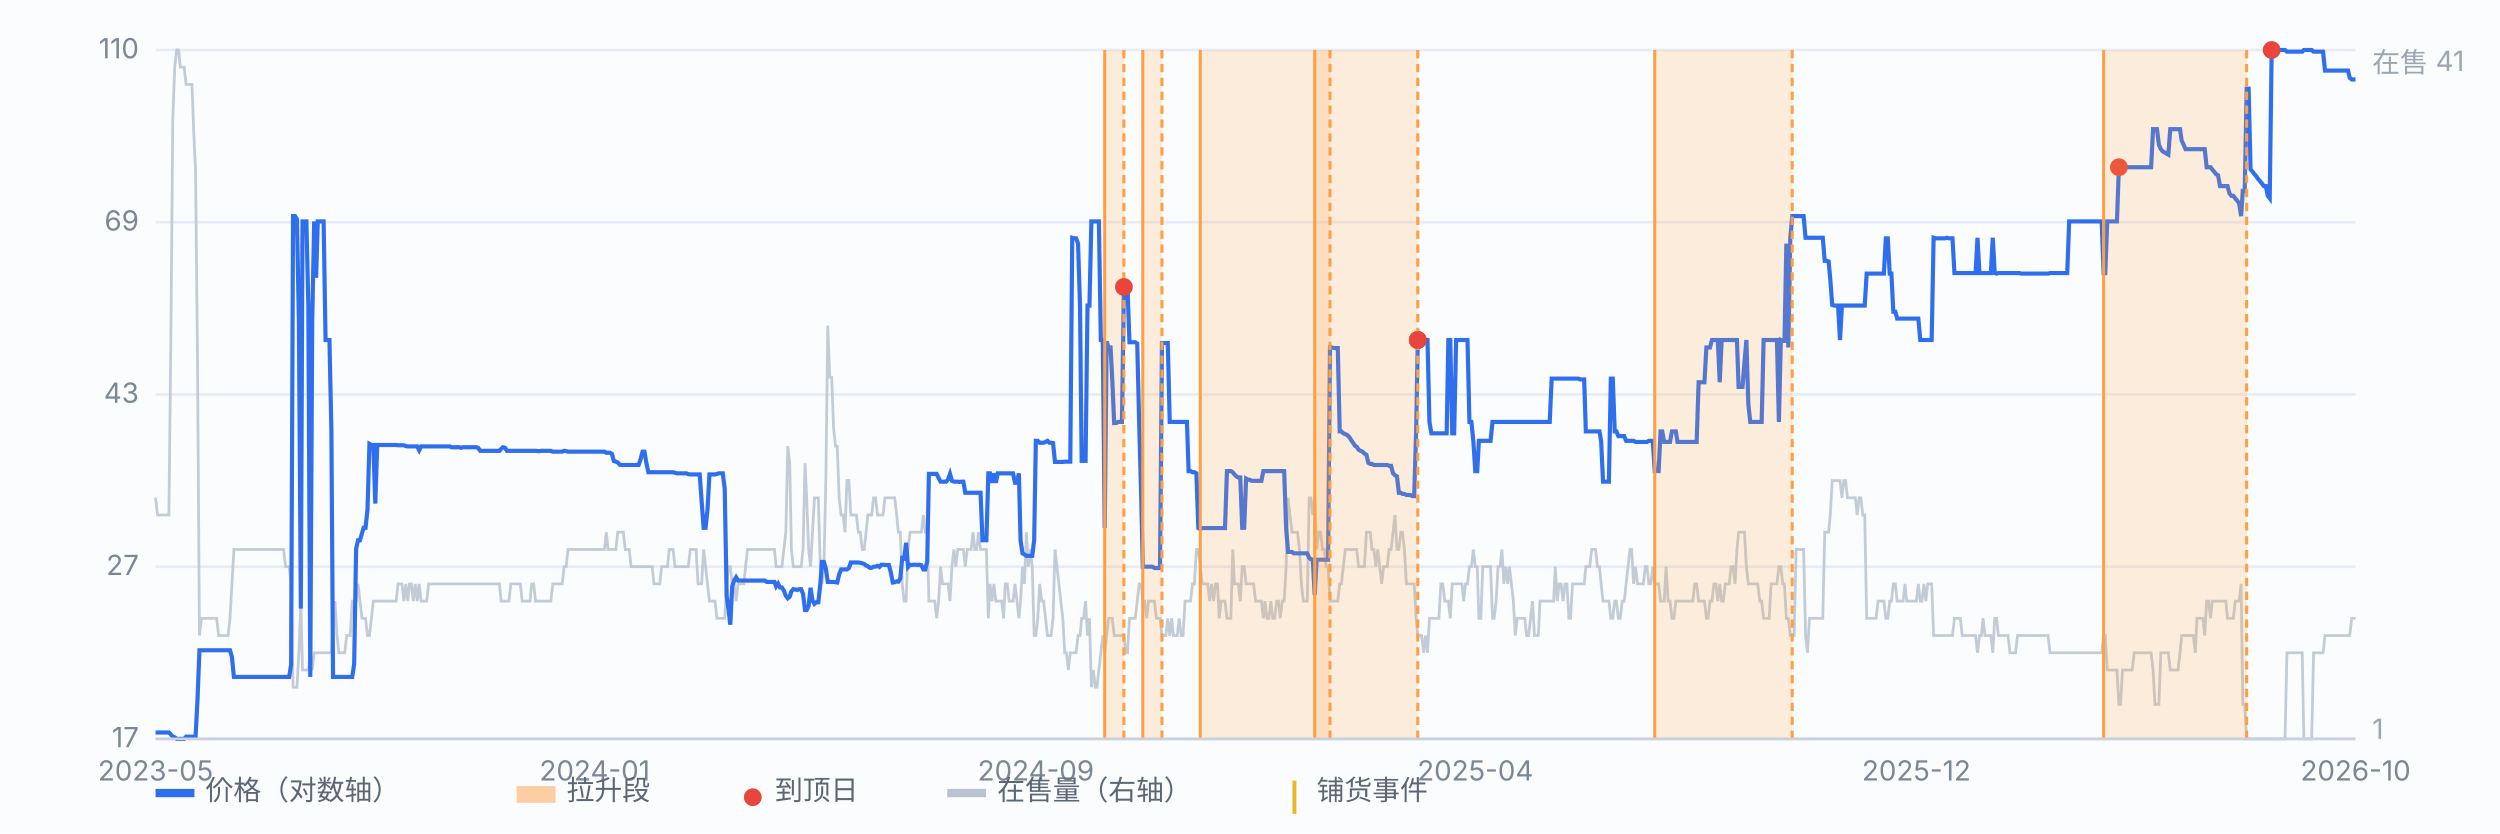
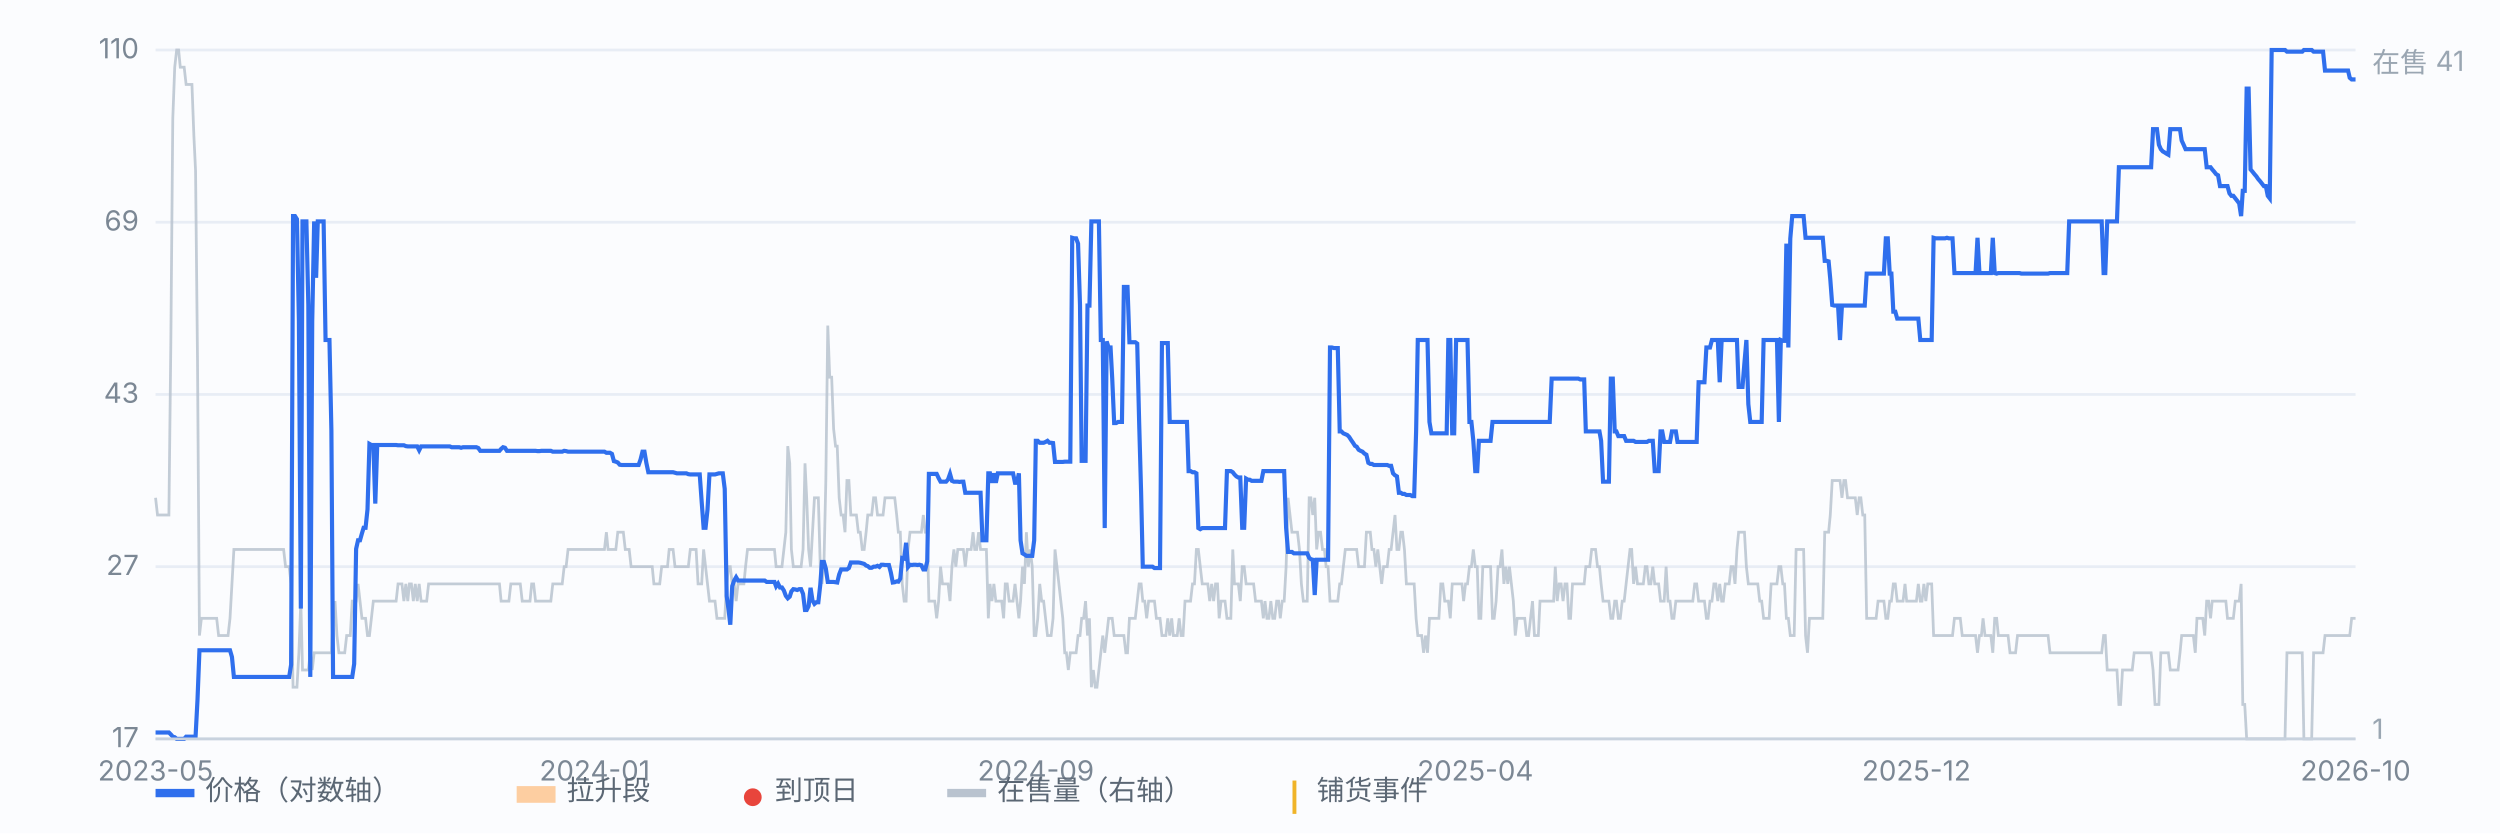
<svg xmlns="http://www.w3.org/2000/svg" viewBox="0 0 900 300" preserveAspectRatio="xMidYMid meet" style="width:100%;max-width:900px;height:auto;display:block" font-family="-apple-system,Segoe UI,Microsoft YaHei,sans-serif" font-size="10">
  <rect x="0" y="0" width="900" height="300" fill="#fbfcfe" />
  <line x1="56" y1="266.0" x2="848" y2="266.0" stroke="#e8edf5" stroke-width="1" />
  <text x="50" y="269.0" text-anchor="end" fill="#7b8794">17</text>
  <line x1="56" y1="204.0" x2="848" y2="204.0" stroke="#e8edf5" stroke-width="1" />
  <text x="50" y="207.0" text-anchor="end" fill="#7b8794">27</text>
  <line x1="56" y1="142.0" x2="848" y2="142.0" stroke="#e8edf5" stroke-width="1" />
  <text x="50" y="145.0" text-anchor="end" fill="#7b8794">43</text>
  <line x1="56" y1="80.0" x2="848" y2="80.0" stroke="#e8edf5" stroke-width="1" />
  <text x="50" y="83.0" text-anchor="end" fill="#7b8794">69</text>
  <line x1="56" y1="18.0" x2="848" y2="18.0" stroke="#e8edf5" stroke-width="1" />
  <text x="50" y="21.0" text-anchor="end" fill="#7b8794">110</text>
  <path d="M56.0 179.2 L56.7 185.4 L57.4 185.4 L58.1 185.4 L58.8 185.4 L59.4 185.4 L60.1 185.4 L60.8 185.4 L61.5 123.4 L62.2 42.8 L62.9 24.2 L63.6 18.0 L64.3 18.0 L64.9 24.2 L65.6 24.2 L66.3 24.2 L67.0 30.4 L67.7 30.4 L68.4 30.4 L69.1 30.4 L69.8 49.0 L70.4 61.4 L71.1 129.6 L71.8 228.8 L72.5 222.6 L73.2 222.6 L73.9 222.6 L74.6 222.6 L75.3 222.6 L75.9 222.6 L76.6 222.6 L77.3 222.6 L78.0 222.6 L78.7 228.8 L79.4 228.8 L80.1 228.8 L80.8 228.8 L81.4 228.8 L82.1 228.8 L82.8 222.6 L83.5 210.2 L84.2 197.8 L84.9 197.8 L85.6 197.8 L86.3 197.8 L86.9 197.8 L87.6 197.8 L88.3 197.8 L89.0 197.8 L89.7 197.8 L90.4 197.8 L91.1 197.8 L91.8 197.8 L92.4 197.8 L93.1 197.8 L93.8 197.8 L94.5 197.8 L95.2 197.8 L95.9 197.8 L96.6 197.8 L97.3 197.8 L97.9 197.8 L98.6 197.8 L99.3 197.8 L100.0 197.8 L100.7 197.8 L101.4 197.8 L102.1 197.8 L102.8 204.0 L103.4 204.0 L104.1 204.0 L104.8 210.2 L105.5 247.4 L106.2 247.4 L106.9 247.4 L107.6 235.0 L108.3 216.4 L108.9 241.2 L109.6 241.2 L110.3 241.2 L111.0 241.2 L111.7 235.0 L112.4 241.2 L113.1 235.0 L113.8 235.0 L114.4 235.0 L115.1 235.0 L115.8 235.0 L116.5 235.0 L117.2 235.0 L117.9 235.0 L118.6 235.0 L119.3 235.0 L119.9 222.6 L120.6 216.4 L121.3 228.8 L122.0 235.0 L122.7 235.0 L123.4 235.0 L124.1 235.0 L124.8 228.8 L125.4 228.8 L126.1 228.8 L126.8 216.4 L127.5 216.4 L128.2 216.4 L128.9 210.2 L129.6 216.4 L130.3 222.6 L130.9 222.6 L131.6 222.6 L132.3 228.8 L133.0 228.8 L133.7 222.6 L134.4 216.4 L135.1 216.4 L135.8 216.4 L136.4 216.4 L137.1 216.4 L137.8 216.4 L138.5 216.4 L139.2 216.4 L139.9 216.4 L140.6 216.4 L141.3 216.4 L141.9 216.4 L142.6 216.4 L143.3 210.2 L144.0 210.2 L144.7 210.2 L145.4 216.4 L146.1 210.2 L146.8 216.4 L147.4 210.2 L148.1 210.2 L148.8 216.4 L149.5 210.2 L150.2 216.4 L150.9 210.2 L151.6 216.4 L152.3 216.4 L152.9 216.4 L153.6 216.4 L154.3 210.2 L155.0 210.2 L155.7 210.2 L156.4 210.2 L157.1 210.2 L157.8 210.2 L158.4 210.2 L159.1 210.2 L159.8 210.2 L160.5 210.2 L161.2 210.2 L161.9 210.2 L162.6 210.2 L163.3 210.2 L163.9 210.2 L164.6 210.2 L165.3 210.2 L166.0 210.2 L166.7 210.2 L167.4 210.2 L168.1 210.2 L168.8 210.2 L169.4 210.2 L170.1 210.2 L170.8 210.2 L171.5 210.2 L172.2 210.2 L172.9 210.2 L173.6 210.2 L174.3 210.2 L174.9 210.2 L175.6 210.2 L176.3 210.2 L177.0 210.2 L177.7 210.2 L178.4 210.2 L179.1 210.2 L179.8 210.2 L180.4 216.4 L181.1 216.4 L181.8 216.4 L182.5 216.4 L183.2 216.4 L183.9 210.2 L184.6 210.2 L185.3 210.2 L185.9 210.2 L186.6 210.2 L187.3 210.2 L188.0 216.4 L188.7 216.4 L189.4 216.4 L190.1 216.4 L190.8 216.4 L191.4 210.2 L192.1 210.2 L192.8 216.4 L193.5 216.4 L194.2 216.4 L194.9 216.4 L195.6 216.4 L196.3 216.4 L196.9 216.4 L197.6 216.4 L198.3 216.4 L199.0 210.2 L199.7 210.2 L200.4 210.2 L201.1 210.2 L201.8 210.2 L202.4 210.2 L203.1 204.0 L203.8 204.0 L204.5 197.8 L205.2 197.8 L205.9 197.8 L206.6 197.8 L207.3 197.8 L207.9 197.8 L208.6 197.8 L209.3 197.8 L210.0 197.8 L210.7 197.8 L211.4 197.8 L212.1 197.8 L212.8 197.8 L213.4 197.8 L214.1 197.8 L214.8 197.8 L215.5 197.8 L216.2 197.8 L216.9 197.8 L217.6 197.8 L218.3 191.6 L218.9 197.8 L219.6 197.8 L220.3 197.8 L221.0 197.8 L221.7 197.8 L222.4 191.6 L223.1 191.6 L223.8 191.6 L224.4 191.6 L225.1 197.8 L225.8 197.8 L226.5 197.8 L227.2 204.0 L227.9 204.0 L228.6 204.0 L229.3 204.0 L229.9 204.0 L230.6 204.0 L231.3 204.0 L232.0 204.0 L232.7 204.0 L233.4 204.0 L234.1 204.0 L234.8 204.0 L235.4 210.2 L236.1 210.2 L236.8 210.2 L237.5 210.2 L238.2 204.0 L238.9 204.0 L239.6 204.0 L240.3 204.0 L240.9 197.8 L241.6 197.8 L242.3 197.8 L243.0 204.0 L243.7 204.0 L244.4 204.0 L245.1 204.0 L245.8 204.0 L246.4 204.0 L247.1 204.0 L247.8 204.0 L248.5 197.8 L249.2 197.8 L249.9 197.8 L250.6 197.8 L251.3 210.2 L251.9 210.2 L252.6 210.2 L253.3 197.8 L254.0 204.0 L254.7 210.2 L255.4 216.4 L256.1 216.4 L256.8 216.4 L257.4 216.4 L258.1 222.6 L258.8 222.6 L259.5 222.6 L260.2 222.6 L260.9 222.6 L261.6 210.2 L262.3 204.0 L262.9 204.0 L263.6 210.2 L264.3 210.2 L265.0 216.4 L265.7 210.2 L266.4 210.2 L267.1 210.2 L267.8 210.2 L268.4 204.0 L269.1 197.8 L269.8 197.8 L270.5 197.8 L271.2 197.8 L271.9 197.8 L272.6 197.8 L273.3 197.8 L273.9 197.8 L274.6 197.8 L275.3 197.8 L276.0 197.8 L276.7 197.8 L277.4 197.8 L278.1 197.8 L278.8 197.8 L279.4 204.0 L280.1 204.0 L280.8 204.0 L281.5 204.0 L282.2 197.8 L282.9 191.6 L283.6 160.6 L284.3 166.8 L284.9 197.8 L285.6 204.0 L286.3 204.0 L287.0 204.0 L287.7 204.0 L288.4 204.0 L289.1 197.8 L289.8 166.8 L290.4 179.2 L291.1 197.8 L291.8 204.0 L292.5 191.6 L293.2 179.2 L293.9 179.2 L294.6 179.2 L295.3 204.0 L295.9 210.2 L296.6 204.0 L297.3 173.0 L298.0 117.2 L298.7 135.8 L299.4 135.8 L300.1 154.4 L300.8 160.6 L301.4 160.6 L302.1 179.2 L302.8 185.4 L303.5 185.4 L304.2 191.6 L304.9 173.0 L305.6 173.0 L306.3 185.4 L306.9 185.4 L307.6 185.4 L308.3 185.4 L309.0 191.6 L309.7 191.6 L310.4 197.8 L311.1 197.8 L311.8 191.6 L312.4 185.4 L313.1 185.4 L313.8 185.4 L314.5 179.2 L315.2 179.2 L315.9 185.4 L316.6 185.4 L317.3 185.4 L317.9 185.4 L318.6 179.2 L319.3 179.2 L320.0 179.2 L320.7 179.2 L321.4 179.2 L322.1 179.2 L322.8 185.4 L323.4 191.6 L324.1 191.6 L324.8 210.2 L325.5 216.4 L326.2 216.4 L326.9 197.8 L327.6 191.6 L328.3 191.6 L328.9 191.6 L329.6 191.6 L330.3 191.6 L331.0 191.6 L331.7 191.6 L332.4 185.4 L333.1 191.6 L333.8 191.6 L334.4 216.4 L335.1 216.4 L335.8 216.4 L336.5 216.4 L337.2 222.6 L337.9 216.4 L338.6 204.0 L339.3 210.2 L339.9 210.2 L340.6 210.2 L341.3 210.2 L342.0 216.4 L342.7 204.0 L343.4 197.8 L344.1 204.0 L344.8 197.8 L345.4 197.8 L346.1 197.8 L346.8 197.8 L347.5 204.0 L348.2 197.8 L348.9 197.8 L349.6 197.8 L350.3 191.6 L350.9 197.8 L351.6 197.8 L352.3 191.6 L353.0 197.8 L353.7 197.8 L354.4 197.8 L355.1 197.8 L355.8 222.6 L356.4 210.2 L357.1 216.4 L357.8 210.2 L358.5 216.4 L359.2 216.4 L359.9 216.4 L360.6 216.4 L361.3 222.6 L361.9 210.2 L362.6 210.2 L363.3 216.4 L364.0 216.4 L364.7 216.4 L365.4 210.2 L366.1 216.4 L366.8 222.6 L367.4 216.4 L368.1 204.0 L368.8 210.2 L369.5 191.6 L370.2 204.0 L370.9 197.8 L371.6 204.0 L372.3 228.8 L372.9 228.8 L373.6 222.6 L374.3 210.2 L375.0 216.4 L375.7 216.4 L376.4 222.6 L377.1 228.8 L377.8 228.8 L378.4 228.8 L379.1 222.6 L379.8 197.8 L380.5 204.0 L381.2 210.2 L381.9 216.4 L382.6 222.6 L383.3 235.0 L383.9 235.0 L384.6 241.2 L385.3 235.0 L386.0 235.0 L386.7 235.0 L387.4 235.0 L388.1 228.8 L388.8 228.8 L389.4 222.6 L390.1 222.6 L390.8 216.4 L391.5 228.8 L392.2 222.6 L392.9 247.4 L393.6 241.2 L394.3 247.4 L394.9 247.4 L395.6 241.2 L396.3 235.0 L397.0 228.8 L397.7 235.0 L398.4 228.8 L399.1 222.6 L399.8 222.6 L400.4 222.6 L401.1 228.8 L401.8 228.8 L402.5 228.8 L403.2 228.8 L403.9 228.8 L404.6 228.8 L405.3 235.0 L405.9 235.0 L406.6 222.6 L407.3 222.6 L408.0 222.6 L408.7 222.6 L409.4 216.4 L410.1 210.2 L410.8 210.2 L411.4 216.4 L412.1 216.4 L412.8 222.6 L413.5 216.4 L414.2 216.4 L414.9 216.4 L415.6 216.4 L416.3 222.6 L416.9 222.6 L417.6 222.6 L418.3 228.8 L419.0 228.8 L419.7 228.8 L420.4 222.6 L421.1 228.8 L421.8 222.6 L422.4 228.8 L423.1 228.8 L423.8 228.8 L424.5 222.6 L425.2 228.8 L425.9 228.8 L426.6 216.4 L427.3 216.4 L427.9 216.4 L428.6 216.4 L429.3 210.2 L430.0 210.2 L430.7 197.8 L431.4 197.8 L432.1 204.0 L432.8 210.2 L433.4 210.2 L434.1 210.2 L434.8 210.2 L435.5 216.4 L436.2 210.2 L436.9 216.4 L437.6 210.2 L438.3 210.2 L438.9 222.6 L439.6 216.4 L440.3 216.4 L441.0 216.4 L441.7 222.6 L442.4 222.6 L443.1 222.6 L443.8 197.8 L444.4 210.2 L445.1 210.2 L445.8 210.2 L446.5 216.4 L447.2 204.0 L447.9 204.0 L448.6 210.2 L449.3 210.2 L449.9 210.2 L450.6 210.2 L451.3 210.2 L452.0 216.4 L452.7 216.4 L453.4 216.4 L454.1 216.4 L454.8 222.6 L455.4 216.4 L456.1 222.6 L456.8 222.6 L457.5 216.4 L458.2 222.6 L458.9 222.6 L459.6 216.4 L460.3 216.4 L460.9 222.6 L461.6 216.4 L462.3 216.4 L463.0 204.0 L463.7 179.2 L464.4 185.4 L465.1 191.6 L465.8 191.6 L466.4 191.6 L467.1 191.6 L467.8 197.8 L468.5 210.2 L469.2 216.4 L469.9 216.4 L470.6 216.4 L471.3 179.2 L471.9 179.2 L472.6 185.4 L473.3 179.2 L474.0 197.8 L474.7 191.6 L475.4 191.6 L476.1 197.8 L476.8 197.8 L477.4 204.0 L478.1 204.0 L478.8 216.4 L479.5 216.4 L480.2 216.4 L480.9 216.4 L481.6 216.4 L482.3 210.2 L482.9 210.2 L483.6 204.0 L484.3 197.8 L485.0 197.8 L485.7 197.8 L486.4 197.8 L487.1 197.8 L487.8 197.8 L488.4 197.8 L489.1 204.0 L489.8 204.0 L490.5 204.0 L491.2 204.0 L491.9 191.6 L492.6 191.6 L493.3 191.6 L493.9 197.8 L494.6 197.8 L495.3 204.0 L496.0 197.8 L496.7 204.0 L497.4 210.2 L498.1 204.0 L498.8 204.0 L499.4 204.0 L500.1 197.8 L500.8 197.8 L501.5 191.6 L502.2 185.4 L502.9 197.8 L503.6 197.8 L504.3 191.6 L504.9 191.6 L505.6 197.8 L506.3 210.2 L507.0 210.2 L507.7 210.2 L508.4 210.2 L509.1 210.2 L509.8 222.6 L510.4 228.8 L511.1 228.8 L511.8 228.8 L512.5 235.0 L513.2 228.8 L513.9 235.0 L514.6 222.6 L515.3 222.6 L515.9 222.6 L516.6 222.6 L517.3 222.6 L518.0 222.6 L518.7 210.2 L519.4 210.2 L520.1 216.4 L520.8 216.4 L521.4 216.4 L522.1 222.6 L522.8 210.2 L523.5 210.2 L524.2 210.2 L524.9 210.2 L525.6 210.2 L526.3 210.2 L526.9 216.4 L527.6 210.2 L528.3 210.2 L529.0 204.0 L529.7 204.0 L530.4 197.8 L531.1 204.0 L531.8 204.0 L532.4 222.6 L533.1 222.6 L533.8 204.0 L534.5 204.0 L535.2 204.0 L535.9 204.0 L536.6 204.0 L537.3 222.6 L537.9 222.6 L538.6 216.4 L539.3 204.0 L540.0 204.0 L540.7 197.8 L541.4 210.2 L542.1 204.0 L542.8 210.2 L543.4 204.0 L544.1 210.2 L544.8 216.4 L545.5 228.8 L546.2 222.6 L546.9 222.6 L547.6 222.6 L548.3 222.6 L548.9 222.6 L549.6 228.8 L550.3 228.8 L551.0 222.6 L551.7 216.4 L552.4 228.8 L553.1 228.8 L553.8 228.8 L554.4 216.4 L555.1 216.4 L555.8 216.4 L556.5 216.4 L557.2 216.4 L557.9 216.4 L558.6 216.4 L559.3 216.4 L559.9 204.0 L560.6 216.4 L561.3 210.2 L562.0 210.2 L562.7 216.4 L563.4 210.2 L564.1 210.2 L564.8 222.6 L565.4 222.6 L566.1 210.2 L566.8 210.2 L567.5 210.2 L568.2 210.2 L568.9 210.2 L569.6 210.2 L570.3 210.2 L570.9 204.0 L571.6 204.0 L572.3 204.0 L573.0 197.8 L573.7 197.8 L574.4 197.8 L575.1 204.0 L575.8 204.0 L576.4 210.2 L577.1 216.4 L577.8 216.4 L578.5 216.4 L579.2 216.4 L579.9 222.6 L580.6 222.6 L581.3 216.4 L581.9 216.4 L582.6 222.6 L583.3 222.6 L584.0 216.4 L584.7 216.4 L585.4 210.2 L586.1 204.0 L586.8 197.8 L587.4 197.8 L588.1 210.2 L588.8 204.0 L589.5 210.2 L590.2 210.2 L590.9 210.2 L591.6 210.2 L592.3 204.0 L592.9 204.0 L593.6 210.2 L594.3 210.2 L595.0 204.0 L595.7 210.2 L596.4 210.2 L597.1 210.2 L597.8 216.4 L598.4 216.4 L599.1 216.4 L599.8 204.0 L600.5 216.4 L601.2 216.4 L601.9 222.6 L602.6 222.6 L603.3 216.4 L603.9 216.4 L604.6 216.4 L605.3 216.4 L606.0 216.4 L606.7 216.4 L607.4 216.4 L608.1 216.4 L608.8 216.4 L609.4 216.4 L610.1 210.2 L610.8 210.2 L611.5 216.4 L612.2 216.4 L612.9 216.4 L613.6 216.4 L614.3 222.6 L614.9 222.6 L615.6 216.4 L616.3 216.4 L617.0 210.2 L617.7 210.2 L618.4 216.4 L619.1 210.2 L619.8 216.4 L620.4 216.4 L621.1 210.2 L621.8 210.2 L622.5 210.2 L623.2 204.0 L623.9 204.0 L624.6 210.2 L625.3 197.8 L625.9 191.6 L626.6 191.6 L627.3 191.6 L628.0 191.6 L628.7 204.0 L629.4 210.2 L630.1 210.2 L630.8 210.2 L631.4 210.2 L632.1 210.2 L632.8 210.2 L633.5 216.4 L634.2 216.4 L634.9 222.6 L635.6 222.6 L636.3 222.6 L636.9 222.6 L637.6 210.2 L638.3 210.2 L639.0 210.2 L639.7 210.2 L640.4 204.0 L641.1 204.0 L641.8 210.2 L642.4 210.2 L643.1 222.6 L643.8 222.6 L644.5 228.8 L645.2 228.8 L645.9 228.8 L646.6 197.8 L647.3 197.8 L647.9 197.8 L648.6 197.8 L649.3 197.8 L650.0 228.8 L650.7 235.0 L651.4 222.6 L652.1 222.6 L652.8 222.6 L653.4 222.6 L654.1 222.6 L654.8 222.6 L655.5 222.6 L656.2 222.6 L656.9 191.6 L657.6 191.6 L658.3 191.6 L658.9 185.4 L659.6 173.0 L660.3 173.0 L661.0 173.0 L661.7 173.0 L662.4 173.0 L663.1 179.2 L663.8 173.0 L664.4 173.0 L665.1 179.2 L665.8 179.2 L666.5 179.2 L667.2 179.2 L667.9 179.2 L668.6 185.4 L669.3 179.2 L669.9 179.2 L670.6 185.4 L671.3 185.4 L672.0 222.6 L672.7 222.6 L673.4 222.6 L674.1 222.6 L674.8 222.6 L675.4 222.6 L676.1 216.4 L676.8 216.4 L677.5 216.4 L678.2 216.4 L678.9 222.6 L679.6 222.6 L680.3 216.4 L680.9 216.4 L681.6 210.2 L682.3 210.2 L683.0 216.4 L683.7 216.4 L684.4 216.4 L685.1 216.4 L685.8 210.2 L686.4 216.4 L687.1 216.4 L687.8 216.4 L688.5 216.4 L689.2 216.4 L689.9 216.4 L690.6 210.2 L691.3 216.4 L691.9 216.4 L692.6 210.2 L693.3 216.4 L694.0 210.2 L694.7 210.2 L695.4 210.2 L696.1 228.8 L696.8 228.8 L697.4 228.8 L698.1 228.8 L698.8 228.8 L699.5 228.8 L700.2 228.8 L700.9 228.8 L701.6 228.8 L702.3 228.8 L702.9 228.8 L703.6 222.6 L704.3 222.6 L705.0 222.6 L705.7 222.6 L706.4 228.8 L707.1 228.8 L707.8 228.8 L708.4 228.8 L709.1 228.8 L709.8 228.8 L710.5 228.8 L711.2 228.8 L711.9 235.0 L712.6 228.8 L713.3 228.8 L713.9 222.6 L714.6 228.8 L715.3 228.8 L716.0 228.8 L716.7 228.8 L717.4 235.0 L718.1 222.6 L718.8 222.6 L719.4 228.8 L720.1 228.8 L720.8 228.8 L721.5 228.8 L722.2 228.8 L722.9 228.8 L723.6 235.0 L724.3 235.0 L724.9 235.0 L725.6 235.0 L726.3 228.8 L727.0 228.8 L727.7 228.8 L728.4 228.8 L729.1 228.8 L729.8 228.8 L730.4 228.8 L731.1 228.8 L731.8 228.8 L732.5 228.8 L733.2 228.8 L733.9 228.8 L734.6 228.8 L735.3 228.8 L735.9 228.8 L736.6 228.8 L737.3 228.8 L738.0 235.0 L738.7 235.0 L739.4 235.0 L740.1 235.0 L740.8 235.0 L741.4 235.0 L742.1 235.0 L742.8 235.0 L743.5 235.0 L744.2 235.0 L744.9 235.0 L745.6 235.0 L746.3 235.0 L746.9 235.0 L747.6 235.0 L748.3 235.0 L749.0 235.0 L749.7 235.0 L750.4 235.0 L751.1 235.0 L751.8 235.0 L752.4 235.0 L753.1 235.0 L753.8 235.0 L754.5 235.0 L755.2 235.0 L755.9 235.0 L756.6 235.0 L757.3 228.8 L757.9 228.8 L758.6 241.2 L759.3 241.2 L760.0 241.2 L760.7 241.2 L761.4 241.2 L762.1 241.2 L762.8 253.6 L763.4 253.6 L764.1 241.2 L764.8 241.2 L765.5 241.2 L766.2 241.2 L766.9 241.2 L767.6 241.2 L768.3 235.0 L768.9 235.0 L769.6 235.0 L770.3 235.0 L771.0 235.0 L771.7 235.0 L772.4 235.0 L773.1 235.0 L773.8 235.0 L774.4 235.0 L775.1 241.2 L775.8 253.6 L776.5 253.6 L777.2 253.6 L777.9 235.0 L778.6 235.0 L779.3 235.0 L779.9 235.0 L780.6 235.0 L781.3 241.2 L782.0 241.2 L782.7 241.2 L783.4 241.2 L784.1 241.2 L784.8 235.0 L785.4 228.8 L786.1 228.8 L786.8 228.8 L787.5 228.8 L788.2 228.8 L788.9 228.8 L789.6 228.8 L790.3 235.0 L790.9 222.6 L791.6 222.6 L792.3 222.6 L793.0 222.6 L793.7 228.8 L794.4 216.4 L795.1 216.4 L795.8 222.6 L796.4 216.4 L797.1 216.4 L797.8 216.4 L798.5 216.4 L799.2 216.4 L799.9 216.4 L800.6 216.4 L801.3 216.4 L801.9 222.6 L802.6 222.6 L803.3 222.6 L804.0 222.6 L804.7 216.4 L805.4 216.4 L806.1 216.4 L806.8 210.2 L807.4 253.6 L808.1 253.6 L808.8 266.0 L809.5 266.0 L810.2 266.0 L810.9 266.0 L811.6 266.0 L812.3 266.0 L812.9 266.0 L813.6 266.0 L814.3 266.0 L815.0 266.0 L815.7 266.0 L816.4 266.0 L817.1 266.0 L817.8 266.0 L818.4 266.0 L819.1 266.0 L819.8 266.0 L820.5 266.0 L821.2 266.0 L821.9 266.0 L822.6 266.0 L823.3 235.0 L823.9 235.0 L824.6 235.0 L825.3 235.0 L826.0 235.0 L826.7 235.0 L827.4 235.0 L828.1 235.0 L828.8 235.0 L829.4 266.0 L830.1 266.0 L830.8 266.0 L831.5 266.0 L832.2 266.0 L832.9 235.0 L833.6 235.0 L834.3 235.0 L834.9 235.0 L835.6 235.0 L836.3 235.0 L837.0 228.8 L837.7 228.8 L838.4 228.8 L839.1 228.8 L839.8 228.8 L840.4 228.8 L841.1 228.8 L841.8 228.8 L842.5 228.8 L843.2 228.8 L843.9 228.8 L844.6 228.8 L845.3 228.8 L845.9 228.8 L846.6 222.6 L847.3 222.6 L848.0 222.6" fill="none" stroke="#b9c3cf" stroke-width="1" opacity="0.85" />
  <text x="854" y="26" fill="#9aa6b2">在售 41</text>
  <text x="854" y="266" fill="#9aa6b2">1</text>
  <path d="M56.0 263.7 L56.7 263.7 L57.4 263.7 L58.1 263.7 L58.8 263.7 L59.4 263.7 L60.1 263.7 L60.8 263.7 L61.5 264.4 L62.2 265.2 L62.9 265.4 L63.6 266.0 L64.3 266.0 L64.9 266.0 L65.6 266.0 L66.3 266.0 L67.0 265.2 L67.7 265.2 L68.4 265.2 L69.1 265.2 L69.8 265.2 L70.4 265.2 L71.1 251.9 L71.8 234.1 L72.5 234.1 L73.2 234.1 L73.9 234.1 L74.6 234.1 L75.3 234.1 L75.9 234.1 L76.6 234.1 L77.3 234.1 L78.0 234.1 L78.7 234.1 L79.4 234.1 L80.1 234.1 L80.8 234.1 L81.4 234.1 L82.1 234.1 L82.8 234.1 L83.5 236.5 L84.2 243.7 L84.9 243.7 L85.6 243.7 L86.3 243.7 L86.9 243.7 L87.6 243.7 L88.3 243.7 L89.0 243.7 L89.7 243.7 L90.4 243.7 L91.1 243.7 L91.8 243.7 L92.4 243.7 L93.1 243.7 L93.8 243.7 L94.5 243.7 L95.2 243.7 L95.9 243.7 L96.6 243.7 L97.3 243.7 L97.9 243.7 L98.6 243.7 L99.3 243.7 L100.0 243.7 L100.7 243.7 L101.4 243.7 L102.1 243.7 L102.8 243.7 L103.4 243.7 L104.1 243.7 L104.8 239.3 L105.5 77.8 L106.2 77.8 L106.9 78.9 L107.6 115.5 L108.3 219.1 L108.9 79.7 L109.6 79.7 L110.3 79.7 L111.0 109.8 L111.7 243.7 L112.4 115.5 L113.1 79.7 L113.8 100.0 L114.4 79.7 L115.1 79.7 L115.8 79.7 L116.5 79.7 L117.2 122.4 L117.9 122.4 L118.6 122.4 L119.3 155.0 L119.9 243.7 L120.6 243.7 L121.3 243.7 L122.0 243.7 L122.7 243.7 L123.4 243.7 L124.1 243.7 L124.8 243.7 L125.4 243.7 L126.1 243.7 L126.8 243.7 L127.5 239.0 L128.2 197.6 L128.9 194.5 L129.6 194.5 L130.3 192.0 L130.9 190.0 L131.6 190.0 L132.3 183.4 L133.0 159.8 L133.7 160.2 L134.4 160.2 L135.1 181.3 L135.8 160.2 L136.4 160.2 L137.1 160.2 L137.8 160.2 L138.5 160.2 L139.2 160.2 L139.9 160.2 L140.6 160.2 L141.3 160.2 L141.9 160.2 L142.6 160.2 L143.3 160.3 L144.0 160.3 L144.7 160.3 L145.4 160.3 L146.1 160.6 L146.8 160.7 L147.4 160.7 L148.1 160.7 L148.8 160.7 L149.5 160.7 L150.2 160.7 L150.9 162.1 L151.6 160.7 L152.3 160.7 L152.9 160.7 L153.6 160.7 L154.3 160.7 L155.0 160.7 L155.7 160.7 L156.4 160.7 L157.1 160.7 L157.8 160.7 L158.4 160.7 L159.1 160.7 L159.8 160.7 L160.5 160.7 L161.2 160.7 L161.9 160.7 L162.6 161.0 L163.3 161.0 L163.9 161.0 L164.6 161.0 L165.3 161.0 L166.0 161.2 L166.7 161.0 L167.4 161.0 L168.1 161.0 L168.8 161.0 L169.4 161.0 L170.1 161.0 L170.8 161.0 L171.5 161.0 L172.2 161.3 L172.9 162.3 L173.6 162.3 L174.3 162.3 L174.9 162.3 L175.6 162.3 L176.3 162.3 L177.0 162.3 L177.7 162.3 L178.4 162.3 L179.1 162.3 L179.8 162.3 L180.4 161.6 L181.1 161.0 L181.8 161.2 L182.5 162.3 L183.2 162.3 L183.9 162.3 L184.6 162.3 L185.3 162.3 L185.9 162.3 L186.6 162.3 L187.3 162.3 L188.0 162.3 L188.7 162.3 L189.4 162.3 L190.1 162.3 L190.8 162.3 L191.4 162.3 L192.1 162.3 L192.8 162.3 L193.5 162.4 L194.2 162.4 L194.9 162.3 L195.6 162.3 L196.3 162.3 L196.9 162.3 L197.6 162.3 L198.3 162.3 L199.0 162.6 L199.7 162.6 L200.4 162.6 L201.1 162.6 L201.8 162.6 L202.4 162.6 L203.1 162.3 L203.8 162.4 L204.5 162.6 L205.2 162.6 L205.9 162.6 L206.6 162.6 L207.3 162.6 L207.9 162.6 L208.6 162.6 L209.3 162.6 L210.0 162.6 L210.7 162.6 L211.4 162.6 L212.1 162.6 L212.8 162.6 L213.4 162.6 L214.1 162.6 L214.8 162.6 L215.5 162.6 L216.2 162.6 L216.9 162.6 L217.6 162.6 L218.3 163.0 L218.9 163.0 L219.6 163.0 L220.3 163.4 L221.0 166.0 L221.7 166.2 L222.4 166.5 L223.1 167.3 L223.8 167.4 L224.4 167.4 L225.1 167.4 L225.8 167.4 L226.5 167.4 L227.2 167.4 L227.9 167.4 L228.6 167.4 L229.3 167.4 L229.9 167.4 L230.6 165.4 L231.3 162.6 L232.0 162.6 L232.7 166.7 L233.4 170.0 L234.1 170.0 L234.8 170.0 L235.4 170.0 L236.1 170.0 L236.8 170.0 L237.5 170.0 L238.2 170.0 L238.9 170.0 L239.6 170.0 L240.3 170.0 L240.9 170.0 L241.6 170.0 L242.3 170.0 L243.0 170.2 L243.7 170.4 L244.4 170.4 L245.1 170.4 L245.8 170.4 L246.4 170.4 L247.1 170.4 L247.8 170.7 L248.5 170.8 L249.2 170.8 L249.9 170.8 L250.6 170.8 L251.3 170.8 L251.9 170.8 L252.6 180.6 L253.3 190.0 L254.0 190.0 L254.7 183.5 L255.4 170.8 L256.1 170.8 L256.8 170.8 L257.4 170.8 L258.1 170.6 L258.8 170.4 L259.5 170.4 L260.2 170.4 L260.9 176.0 L261.6 214.6 L262.3 219.6 L262.9 224.9 L263.6 211.0 L264.3 209.0 L265.0 207.8 L265.7 209.0 L266.4 209.0 L267.1 209.0 L267.8 209.0 L268.4 209.0 L269.1 209.0 L269.8 209.0 L270.5 209.0 L271.2 209.0 L271.9 209.0 L272.6 209.0 L273.3 209.0 L273.9 209.0 L274.6 209.0 L275.3 209.0 L276.0 209.5 L276.7 209.5 L277.4 209.5 L278.1 209.5 L278.8 209.5 L279.4 211.1 L280.1 210.1 L280.8 211.5 L281.5 211.5 L282.2 212.6 L282.9 214.5 L283.6 215.4 L284.3 214.8 L284.9 212.9 L285.6 212.1 L286.3 212.2 L287.0 212.4 L287.7 212.1 L288.4 212.1 L289.1 213.8 L289.8 219.6 L290.4 219.6 L291.1 218.2 L291.8 211.6 L292.5 216.2 L293.2 217.4 L293.9 216.8 L294.6 216.8 L295.3 210.5 L295.9 202.3 L296.6 202.3 L297.3 204.7 L298.0 209.5 L298.7 209.5 L299.4 209.5 L300.1 209.5 L300.8 209.6 L301.4 209.7 L302.1 206.8 L302.8 205.0 L303.5 205.0 L304.2 205.0 L304.9 205.0 L305.6 204.5 L306.3 202.5 L306.9 202.5 L307.6 202.5 L308.3 202.5 L309.0 202.5 L309.7 202.6 L310.4 202.8 L311.1 203.0 L311.8 203.6 L312.4 203.8 L313.1 204.4 L313.8 204.4 L314.5 204.0 L315.2 204.0 L315.9 203.7 L316.6 204.1 L317.3 203.3 L317.9 203.3 L318.6 203.4 L319.3 203.4 L320.0 203.4 L320.7 206.1 L321.4 209.7 L322.1 209.6 L322.8 209.3 L323.4 209.4 L324.1 208.3 L324.8 200.9 L325.5 201.1 L326.2 195.4 L326.9 204.1 L327.6 203.3 L328.3 203.4 L328.9 203.3 L329.6 203.3 L330.3 203.4 L331.0 203.3 L331.7 203.5 L332.4 205.0 L333.1 205.0 L333.8 202.1 L334.4 170.6 L335.1 170.6 L335.8 170.6 L336.5 170.6 L337.2 170.6 L337.9 172.1 L338.6 173.4 L339.3 173.4 L339.9 173.4 L340.6 173.4 L341.3 172.6 L342.0 170.6 L342.7 173.1 L343.4 173.4 L344.1 173.4 L344.8 173.4 L345.4 173.5 L346.1 173.4 L346.8 173.4 L347.5 177.4 L348.2 177.4 L348.9 177.4 L349.6 177.4 L350.3 177.4 L350.9 177.4 L351.6 177.4 L352.3 177.4 L353.0 177.4 L353.7 194.5 L354.4 194.5 L355.1 194.5 L355.8 170.4 L356.4 170.4 L357.1 173.8 L357.8 170.4 L358.5 173.8 L359.2 170.4 L359.9 170.4 L360.6 170.4 L361.3 170.4 L361.9 170.4 L362.6 170.4 L363.3 170.4 L364.0 170.4 L364.7 170.4 L365.4 173.8 L366.1 173.8 L366.8 170.4 L367.4 194.5 L368.1 199.2 L368.8 199.6 L369.5 200.1 L370.2 200.1 L370.9 200.1 L371.6 200.1 L372.3 194.5 L372.9 158.7 L373.6 158.7 L374.3 159.4 L375.0 159.4 L375.7 159.4 L376.4 159.1 L377.1 158.7 L377.8 159.4 L378.4 159.4 L379.1 159.5 L379.8 166.3 L380.5 166.3 L381.2 166.3 L381.9 166.3 L382.6 166.3 L383.3 166.2 L383.9 166.2 L384.6 166.2 L385.3 166.2 L386.0 85.6 L386.7 85.8 L387.4 85.8 L388.1 87.7 L388.8 109.8 L389.4 165.9 L390.1 165.9 L390.8 165.9 L391.5 110.0 L392.2 110.0 L392.9 79.7 L393.6 79.7 L394.3 79.7 L394.9 79.7 L395.6 79.7 L396.3 122.4 L397.0 122.4 L397.7 190.1 L398.4 122.9 L399.1 125.1 L399.8 125.1 L400.4 136.3 L401.1 152.3 L401.8 152.3 L402.5 151.9 L403.2 151.9 L403.9 151.9 L404.6 103.3 L405.3 103.3 L405.9 103.3 L406.6 123.2 L407.3 123.2 L408.0 123.2 L408.7 123.2 L409.4 123.7 L410.1 152.3 L410.8 177.4 L411.4 204.0 L412.1 204.0 L412.8 204.0 L413.5 204.0 L414.2 204.0 L414.9 204.0 L415.6 204.5 L416.3 204.5 L416.9 204.5 L417.6 204.5 L418.3 123.5 L419.0 123.5 L419.7 123.5 L420.4 123.5 L421.1 151.9 L421.8 151.9 L422.4 151.9 L423.1 151.9 L423.8 151.9 L424.5 151.9 L425.2 151.9 L425.9 151.9 L426.6 151.9 L427.3 151.9 L427.9 169.6 L428.6 169.6 L429.3 170.0 L430.0 170.0 L430.7 170.4 L431.4 190.1 L432.1 190.5 L432.8 190.1 L433.4 190.1 L434.1 190.1 L434.8 190.1 L435.5 190.1 L436.2 190.1 L436.9 190.1 L437.6 190.1 L438.3 190.1 L438.9 190.1 L439.6 190.1 L440.3 190.1 L441.0 190.1 L441.7 169.6 L442.4 169.6 L443.1 169.6 L443.8 170.0 L444.4 170.8 L445.1 171.5 L445.8 171.9 L446.5 171.9 L447.2 190.0 L447.9 190.0 L448.6 172.3 L449.3 172.7 L449.9 172.7 L450.6 173.1 L451.3 173.1 L452.0 173.1 L452.7 173.1 L453.4 173.1 L454.1 173.1 L454.8 169.6 L455.4 169.6 L456.1 169.6 L456.8 169.6 L457.5 169.6 L458.2 169.6 L458.9 169.6 L459.6 169.6 L460.3 169.6 L460.9 169.6 L461.6 169.6 L462.3 169.6 L463.0 190.0 L463.7 198.7 L464.4 198.7 L465.1 198.7 L465.8 199.2 L466.4 199.2 L467.1 199.2 L467.8 199.2 L468.5 199.2 L469.2 199.2 L469.9 199.2 L470.6 199.2 L471.3 200.8 L471.9 201.3 L472.6 201.5 L473.3 214.2 L474.0 201.5 L474.7 201.5 L475.4 201.5 L476.1 201.5 L476.8 201.5 L477.4 201.5 L478.1 201.5 L478.8 125.1 L479.5 125.1 L480.2 125.3 L480.9 125.3 L481.6 125.3 L482.3 155.3 L482.9 155.3 L483.6 156.0 L484.3 156.3 L485.0 156.6 L485.7 157.3 L486.4 158.4 L487.1 159.4 L487.8 160.5 L488.4 160.8 L489.1 161.9 L489.8 162.3 L490.5 162.6 L491.2 163.3 L491.9 163.7 L492.6 166.6 L493.3 167.0 L493.9 167.0 L494.6 167.4 L495.3 167.4 L496.0 167.4 L496.7 167.4 L497.4 167.4 L498.1 167.4 L498.8 167.4 L499.4 167.4 L500.1 167.7 L500.8 167.7 L501.5 170.4 L502.2 171.1 L502.9 171.5 L503.6 177.4 L504.3 177.4 L504.9 177.8 L505.6 177.8 L506.3 178.2 L507.0 178.2 L507.7 178.2 L508.4 178.6 L509.1 178.6 L509.8 155.3 L510.4 122.4 L511.1 122.4 L511.8 122.4 L512.5 122.4 L513.2 122.4 L513.9 122.4 L514.6 151.9 L515.3 156.0 L515.9 156.0 L516.6 156.0 L517.3 156.0 L518.0 156.0 L518.7 156.0 L519.4 156.0 L520.1 156.0 L520.8 156.0 L521.4 122.4 L522.1 122.4 L522.8 156.0 L523.5 156.0 L524.2 122.4 L524.9 122.4 L525.6 122.4 L526.3 122.4 L526.9 122.4 L527.6 122.4 L528.3 122.4 L529.0 151.9 L529.7 151.9 L530.4 158.7 L531.1 169.6 L531.8 169.6 L532.4 158.7 L533.1 158.7 L533.8 158.7 L534.5 158.7 L535.2 158.7 L535.9 158.7 L536.6 158.7 L537.3 151.9 L537.9 151.9 L538.6 151.9 L539.3 151.9 L540.0 151.9 L540.7 151.9 L541.4 151.9 L542.1 151.9 L542.8 151.9 L543.4 151.9 L544.1 151.9 L544.8 151.9 L545.5 151.9 L546.2 151.9 L546.9 151.9 L547.6 151.9 L548.3 151.9 L548.9 151.9 L549.6 151.9 L550.3 151.9 L551.0 151.9 L551.7 151.9 L552.4 151.9 L553.1 151.9 L553.8 151.9 L554.4 151.9 L555.1 151.9 L555.8 151.9 L556.5 151.9 L557.2 151.9 L557.9 151.9 L558.6 136.3 L559.3 136.3 L559.9 136.3 L560.6 136.3 L561.3 136.3 L562.0 136.3 L562.7 136.3 L563.4 136.3 L564.1 136.3 L564.8 136.3 L565.4 136.3 L566.1 136.3 L566.8 136.3 L567.5 136.3 L568.2 136.3 L568.9 136.6 L569.6 136.6 L570.3 136.6 L570.9 155.3 L571.6 155.3 L572.3 155.3 L573.0 155.3 L573.7 155.3 L574.4 155.3 L575.1 155.3 L575.8 155.3 L576.4 158.7 L577.1 173.4 L577.8 173.4 L578.5 173.4 L579.2 173.4 L579.9 136.3 L580.6 136.3 L581.3 155.3 L581.9 155.3 L582.6 157.0 L583.3 157.0 L584.0 157.0 L584.7 157.0 L585.4 158.7 L586.1 158.7 L586.8 158.7 L587.4 158.7 L588.1 158.7 L588.8 159.1 L589.5 159.1 L590.2 159.1 L590.9 159.1 L591.6 159.1 L592.3 159.1 L592.9 159.1 L593.6 158.7 L594.3 158.7 L595.0 158.7 L595.7 169.6 L596.4 169.6 L597.1 169.6 L597.8 155.3 L598.4 155.3 L599.1 159.1 L599.8 159.1 L600.5 159.1 L601.2 159.1 L601.9 155.3 L602.6 155.3 L603.3 155.3 L603.9 159.1 L604.6 159.1 L605.3 159.1 L606.0 159.1 L606.7 159.1 L607.4 159.1 L608.1 159.1 L608.8 159.1 L609.4 159.1 L610.1 159.1 L610.8 159.1 L611.5 137.6 L612.2 137.6 L612.9 137.6 L613.6 137.6 L614.3 125.1 L614.9 125.1 L615.6 125.1 L616.3 122.4 L617.0 122.4 L617.7 122.4 L618.4 122.4 L619.1 137.6 L619.8 122.4 L620.4 122.4 L621.1 122.4 L621.8 122.4 L622.5 122.4 L623.2 122.4 L623.9 122.4 L624.6 122.4 L625.3 122.4 L625.9 139.3 L626.6 139.3 L627.3 139.3 L628.0 130.6 L628.7 122.4 L629.4 145.5 L630.1 151.9 L630.8 151.9 L631.4 151.9 L632.1 151.9 L632.8 151.9 L633.5 151.9 L634.2 151.9 L634.9 122.4 L635.6 122.4 L636.3 122.4 L636.9 122.4 L637.6 122.4 L638.3 122.4 L639.0 122.4 L639.7 122.4 L640.4 151.9 L641.1 122.4 L641.8 122.7 L642.4 122.7 L643.1 87.7 L643.8 125.1 L644.5 85.9 L645.2 77.8 L645.9 77.8 L646.6 77.8 L647.3 77.8 L647.9 77.8 L648.6 77.8 L649.3 77.8 L650.0 85.6 L650.7 85.6 L651.4 85.6 L652.1 85.6 L652.8 85.6 L653.4 85.6 L654.1 85.6 L654.8 85.6 L655.5 85.6 L656.2 85.6 L656.9 93.9 L657.6 93.9 L658.3 94.1 L658.9 100.5 L659.6 109.8 L660.3 110.0 L661.0 110.0 L661.7 110.0 L662.4 122.4 L663.1 110.0 L663.8 110.0 L664.4 110.0 L665.1 110.0 L665.8 110.0 L666.5 110.0 L667.2 110.0 L667.9 110.0 L668.6 110.0 L669.3 110.0 L669.9 110.0 L670.6 110.0 L671.3 110.0 L672.0 98.5 L672.7 98.5 L673.4 98.5 L674.1 98.5 L674.8 98.5 L675.4 98.5 L676.1 98.5 L676.8 98.5 L677.5 98.5 L678.2 98.5 L678.9 85.8 L679.6 85.8 L680.3 98.5 L680.9 98.5 L681.6 112.2 L682.3 112.2 L683.0 114.7 L683.7 114.7 L684.4 114.7 L685.1 114.7 L685.8 114.7 L686.4 114.7 L687.1 114.7 L687.8 114.7 L688.5 114.7 L689.2 114.7 L689.9 114.7 L690.6 114.7 L691.3 122.4 L691.9 122.4 L692.6 122.4 L693.3 122.4 L694.0 122.4 L694.7 122.4 L695.4 122.4 L696.1 85.6 L696.8 85.8 L697.4 85.8 L698.1 85.8 L698.8 85.8 L699.5 85.8 L700.2 85.8 L700.9 85.6 L701.6 85.8 L702.3 85.8 L702.9 85.8 L703.6 98.3 L704.3 98.3 L705.0 98.3 L705.7 98.3 L706.4 98.3 L707.1 98.3 L707.8 98.3 L708.4 98.3 L709.1 98.3 L709.8 98.3 L710.5 98.3 L711.2 98.3 L711.9 85.6 L712.6 98.3 L713.3 98.3 L713.9 98.3 L714.6 98.3 L715.3 98.3 L716.0 98.3 L716.7 98.3 L717.4 85.6 L718.1 98.3 L718.8 98.5 L719.4 98.3 L720.1 98.3 L720.8 98.3 L721.5 98.3 L722.2 98.3 L722.9 98.3 L723.6 98.3 L724.3 98.3 L724.9 98.3 L725.6 98.3 L726.3 98.3 L727.0 98.3 L727.7 98.5 L728.4 98.5 L729.1 98.5 L729.8 98.5 L730.4 98.5 L731.1 98.5 L731.8 98.5 L732.5 98.5 L733.2 98.5 L733.9 98.5 L734.6 98.5 L735.3 98.5 L735.9 98.5 L736.6 98.5 L737.3 98.5 L738.0 98.3 L738.7 98.3 L739.4 98.3 L740.1 98.3 L740.8 98.3 L741.4 98.3 L742.1 98.3 L742.8 98.3 L743.5 98.3 L744.2 98.3 L744.9 79.7 L745.6 79.7 L746.3 79.7 L746.9 79.7 L747.6 79.7 L748.3 79.7 L749.0 79.7 L749.7 79.7 L750.4 79.7 L751.1 79.7 L751.8 79.7 L752.4 79.7 L753.1 79.7 L753.8 79.7 L754.5 79.7 L755.2 79.7 L755.9 79.7 L756.6 79.7 L757.3 98.3 L757.9 98.3 L758.6 79.7 L759.3 79.7 L760.0 79.7 L760.7 79.7 L761.4 79.7 L762.1 79.7 L762.8 60.2 L763.4 60.2 L764.1 60.2 L764.8 60.2 L765.5 60.2 L766.2 60.2 L766.9 60.2 L767.6 60.2 L768.3 60.2 L768.9 60.2 L769.6 60.2 L770.3 60.2 L771.0 60.2 L771.7 60.2 L772.4 60.2 L773.1 60.2 L773.8 60.2 L774.4 60.2 L775.1 46.5 L775.8 46.5 L776.5 46.5 L777.2 52.1 L777.9 53.7 L778.6 54.5 L779.3 54.9 L779.9 55.3 L780.6 55.7 L781.3 46.5 L782.0 46.5 L782.7 46.5 L783.4 46.5 L784.1 46.5 L784.8 46.5 L785.4 50.6 L786.1 52.1 L786.8 53.7 L787.5 53.7 L788.2 53.7 L788.9 53.7 L789.6 53.7 L790.3 53.7 L790.9 53.7 L791.6 53.7 L792.3 53.7 L793.0 53.7 L793.7 53.7 L794.4 60.2 L795.1 60.2 L795.8 60.2 L796.4 61.0 L797.1 61.8 L797.8 62.7 L798.5 63.1 L799.2 67.0 L799.9 67.0 L800.6 67.0 L801.3 67.0 L801.9 67.0 L802.6 69.6 L803.3 70.5 L804.0 70.5 L804.7 71.4 L805.4 72.3 L806.1 73.2 L806.8 77.8 L807.4 68.7 L808.1 68.7 L808.8 31.9 L809.5 31.9 L810.2 61.0 L810.9 61.8 L811.6 62.7 L812.3 63.5 L812.9 64.4 L813.6 65.2 L814.3 66.1 L815.0 67.0 L815.7 67.0 L816.4 70.5 L817.1 71.4 L817.8 18.0 L818.4 18.0 L819.1 18.0 L819.8 18.0 L820.5 18.0 L821.2 18.0 L821.9 18.0 L822.6 18.0 L823.3 18.6 L823.9 18.6 L824.6 18.6 L825.3 18.6 L826.0 18.6 L826.7 18.6 L827.4 18.6 L828.1 18.6 L828.8 18.6 L829.4 18.0 L830.1 18.0 L830.8 18.0 L831.5 18.0 L832.2 18.0 L832.9 18.6 L833.6 18.6 L834.3 18.6 L834.9 18.6 L835.6 18.6 L836.3 18.6 L837.0 25.4 L837.7 25.4 L838.4 25.4 L839.1 25.4 L839.8 25.4 L840.4 25.4 L841.1 25.4 L841.8 25.4 L842.5 25.4 L843.2 25.4 L843.9 25.4 L844.6 25.4 L845.3 25.4 L845.9 28.0 L846.6 28.6 L847.3 28.6 L848.0 28.6" fill="none" stroke="#2f6fed" stroke-width="1.5" />
-   <rect x="397.7" y="18" width="6.9" height="248" fill="#ff9f43" opacity="0.18" />
-   <line x1="397.7" y1="18" x2="397.7" y2="266" stroke="#ff9f43" stroke-width="1.1" />
-   <line x1="404.6" y1="18" x2="404.6" y2="266" stroke="#ff9f43" stroke-width="1.1" stroke-dasharray="3 2" />
-   <circle cx="404.6" cy="103.3" r="3.2" fill="#e8453c" />
-   <rect x="411.4" y="18" width="6.9" height="248" fill="#ff9f43" opacity="0.18" />
-   <line x1="411.4" y1="18" x2="411.4" y2="266" stroke="#ff9f43" stroke-width="1.1" />
-   <line x1="418.3" y1="18" x2="418.3" y2="266" stroke="#ff9f43" stroke-width="1.1" stroke-dasharray="3 2" />
-   <circle cx="510.4" cy="122.4" r="3.2" fill="#e8453c" />
-   <rect x="432.1" y="18" width="46.8" height="248" fill="#ff9f43" opacity="0.18" />
-   <line x1="432.1" y1="18" x2="432.1" y2="266" stroke="#ff9f43" stroke-width="1.1" />
-   <line x1="478.8" y1="18" x2="478.8" y2="266" stroke="#ff9f43" stroke-width="1.1" stroke-dasharray="3 2" />
-   <circle cx="510.4" cy="122.4" r="3.2" fill="#e8453c" />
-   <rect x="473.3" y="18" width="37.1" height="248" fill="#ff9f43" opacity="0.18" />
-   <line x1="473.3" y1="18" x2="473.3" y2="266" stroke="#ff9f43" stroke-width="1.1" />
-   <line x1="510.4" y1="18" x2="510.4" y2="266" stroke="#ff9f43" stroke-width="1.1" stroke-dasharray="3 2" />
-   <circle cx="510.4" cy="122.4" r="3.2" fill="#e8453c" />
-   <rect x="595.7" y="18" width="49.5" height="248" fill="#ff9f43" opacity="0.18" />
-   <line x1="595.7" y1="18" x2="595.7" y2="266" stroke="#ff9f43" stroke-width="1.1" />
-   <line x1="645.2" y1="18" x2="645.2" y2="266" stroke="#ff9f43" stroke-width="1.1" stroke-dasharray="3 2" />
-   <circle cx="762.8" cy="60.2" r="3.2" fill="#e8453c" />
-   <rect x="757.3" y="18" width="51.6" height="248" fill="#ff9f43" opacity="0.18" />
-   <line x1="757.3" y1="18" x2="757.3" y2="266" stroke="#ff9f43" stroke-width="1.1" />
-   <line x1="808.8" y1="18" x2="808.8" y2="266" stroke="#ff9f43" stroke-width="1.1" stroke-dasharray="3 2" />
-   <circle cx="817.8" cy="18.0" r="3.2" fill="#e8453c" />
  <line x1="56" y1="266" x2="848" y2="266" stroke="#c8d2de" stroke-width="1" />
  <text x="56.0" y="281" text-anchor="middle" fill="#7b8794">2023-05</text>
  <text x="214.1" y="281" text-anchor="middle" fill="#7b8794">2024-01</text>
  <text x="372.9" y="281" text-anchor="middle" fill="#7b8794">2024-09</text>
  <text x="531.1" y="281" text-anchor="middle" fill="#7b8794">2025-04</text>
  <text x="689.9" y="281" text-anchor="middle" fill="#7b8794">2025-12</text>
  <text x="848.0" y="281" text-anchor="middle" fill="#7b8794">2026-10</text>
  <g transform="translate(56,292)">
    <rect x="0" y="-8" width="14" height="3" fill="#2f6fed" />
    <text x="18" y="-4" fill="#5b6774">价格（对数轴）</text>
    <rect x="130" y="-9" width="14" height="6" fill="#ff9f43" opacity="0.5" />
    <text x="148" y="-4" fill="#5b6774">拉升段</text>
    <circle cx="215" cy="-5" r="3.2" fill="#e8453c" />
    <text x="223" y="-4" fill="#5b6774">到顶日</text>
    <rect x="285" y="-8" width="14" height="3" fill="#b9c3cf" />
    <text x="303" y="-4" fill="#5b6774">在售量（右轴）</text>
    <line x1="410" y1="-11" x2="410" y2="1" stroke="#f0b429" stroke-width="1.4" />
    <text x="418" y="-4" fill="#5b6774">铺货事件</text>
  </g>
</svg>
